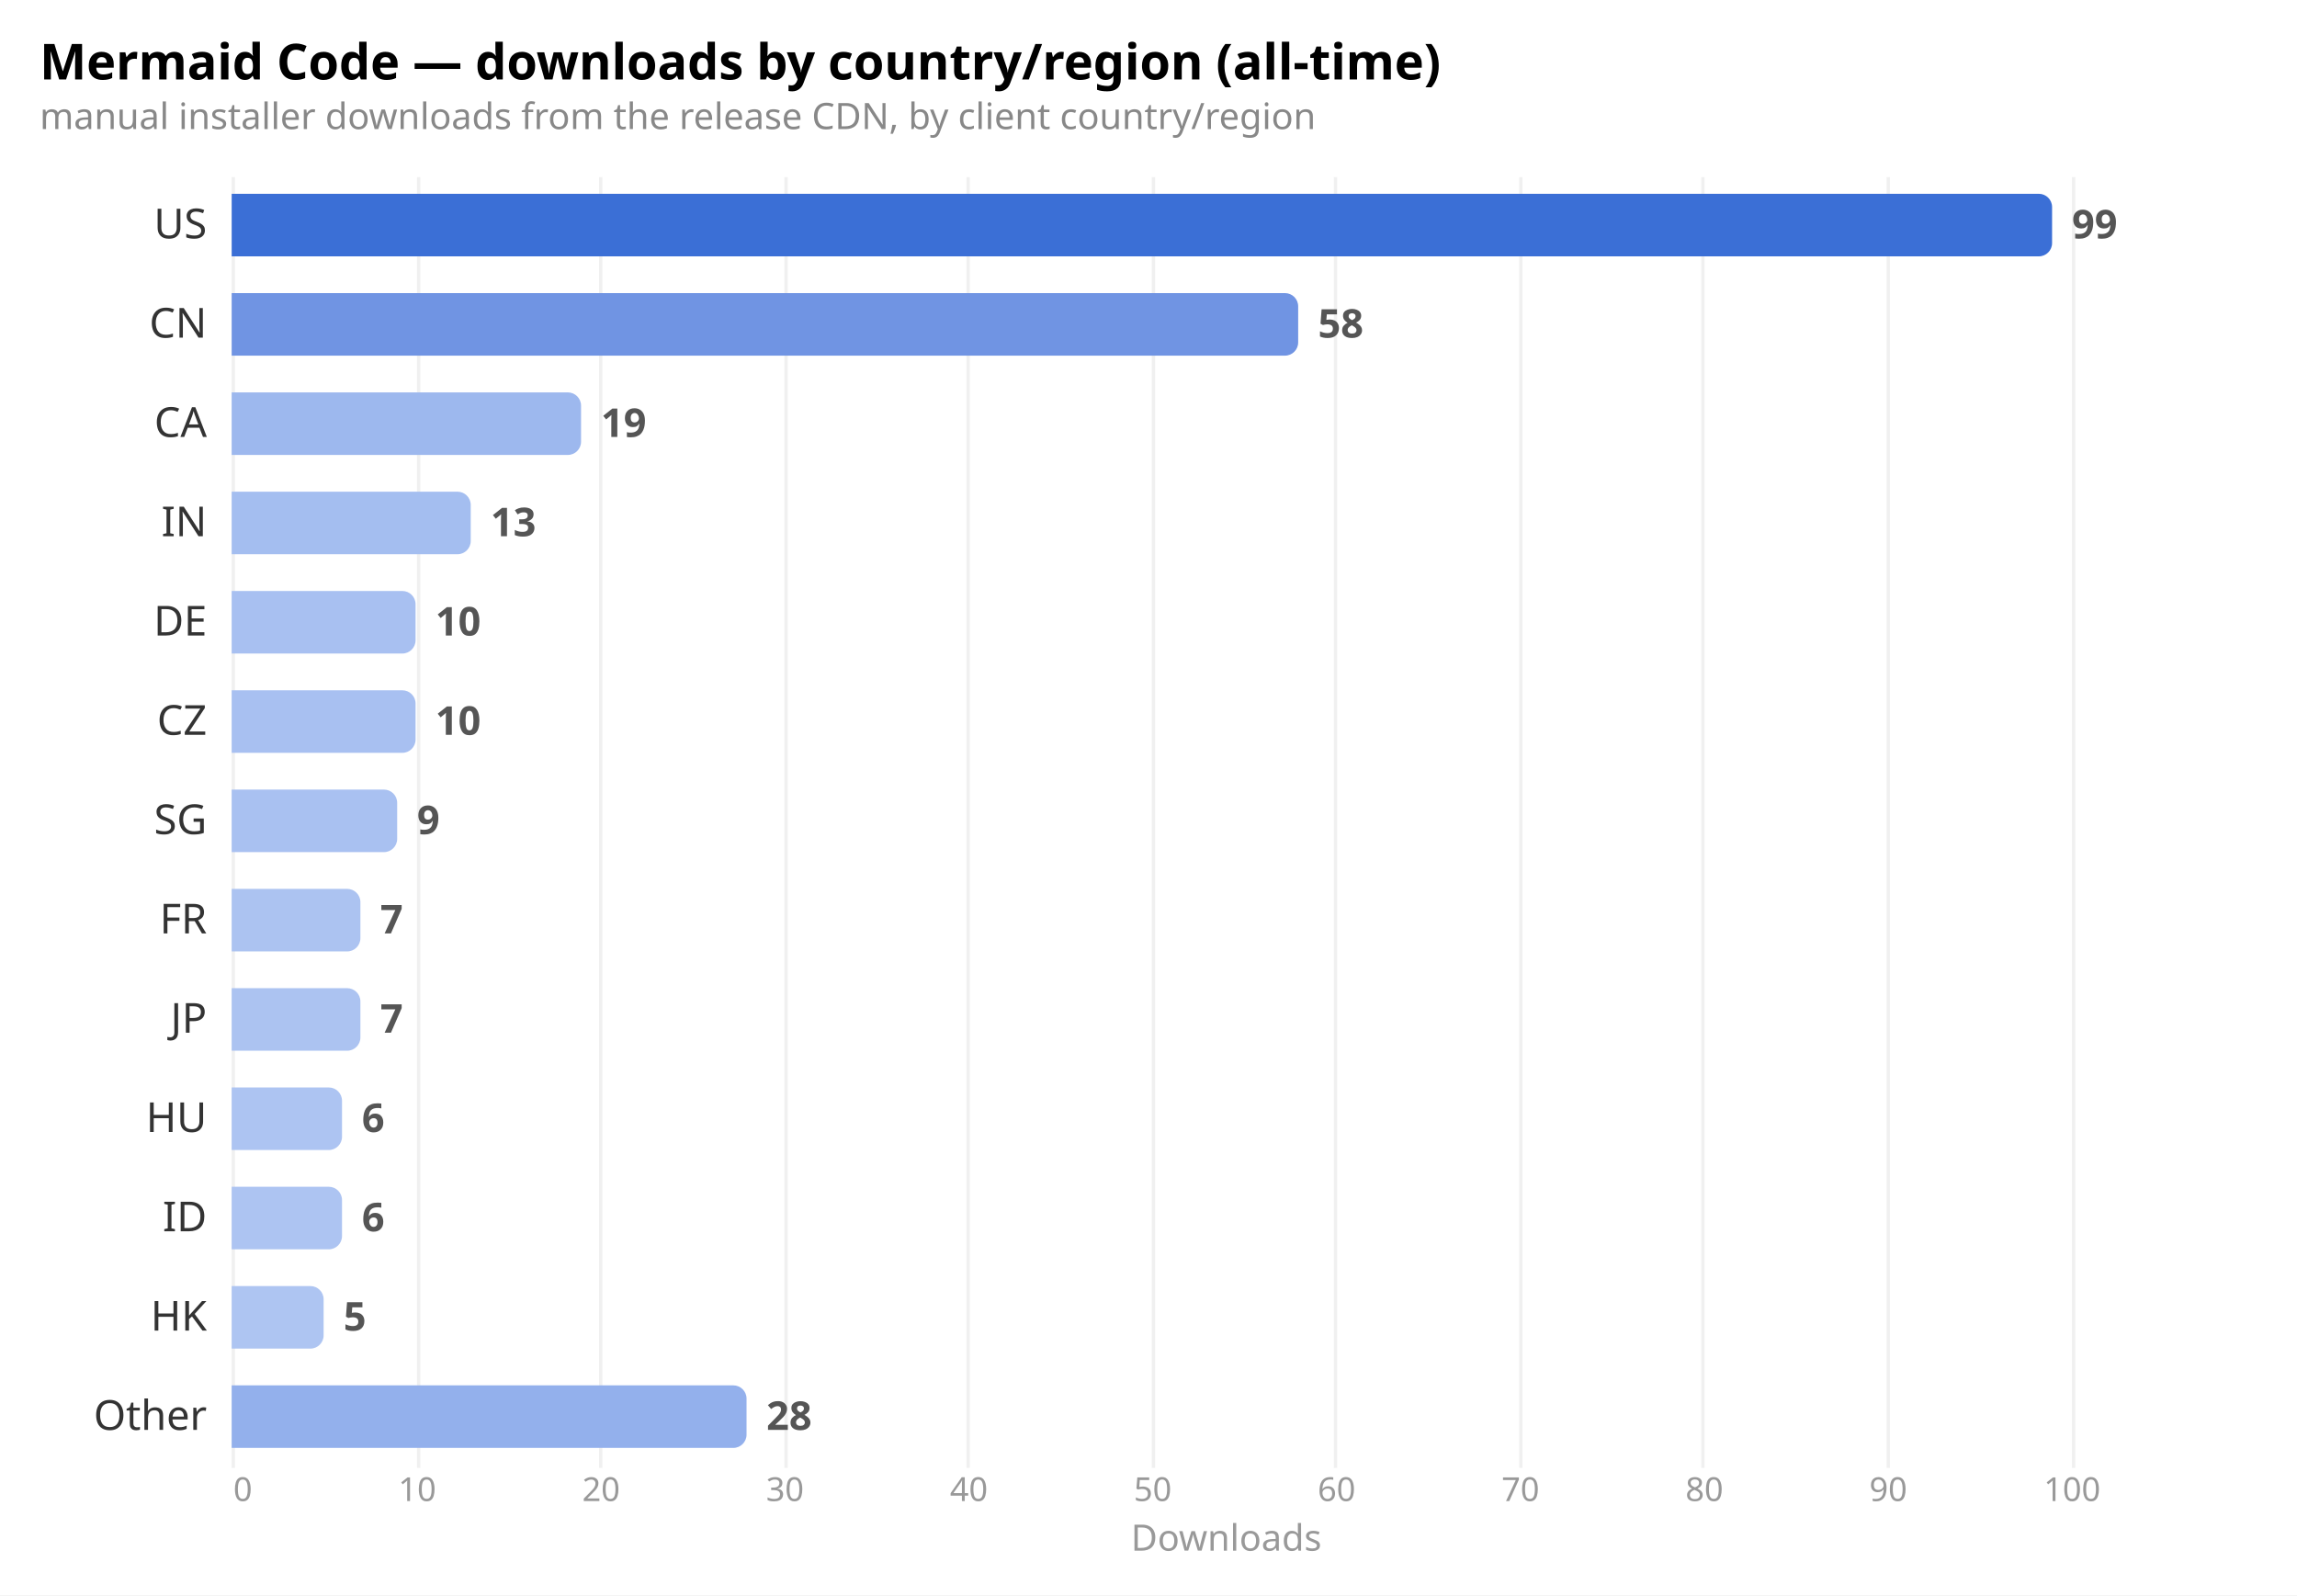
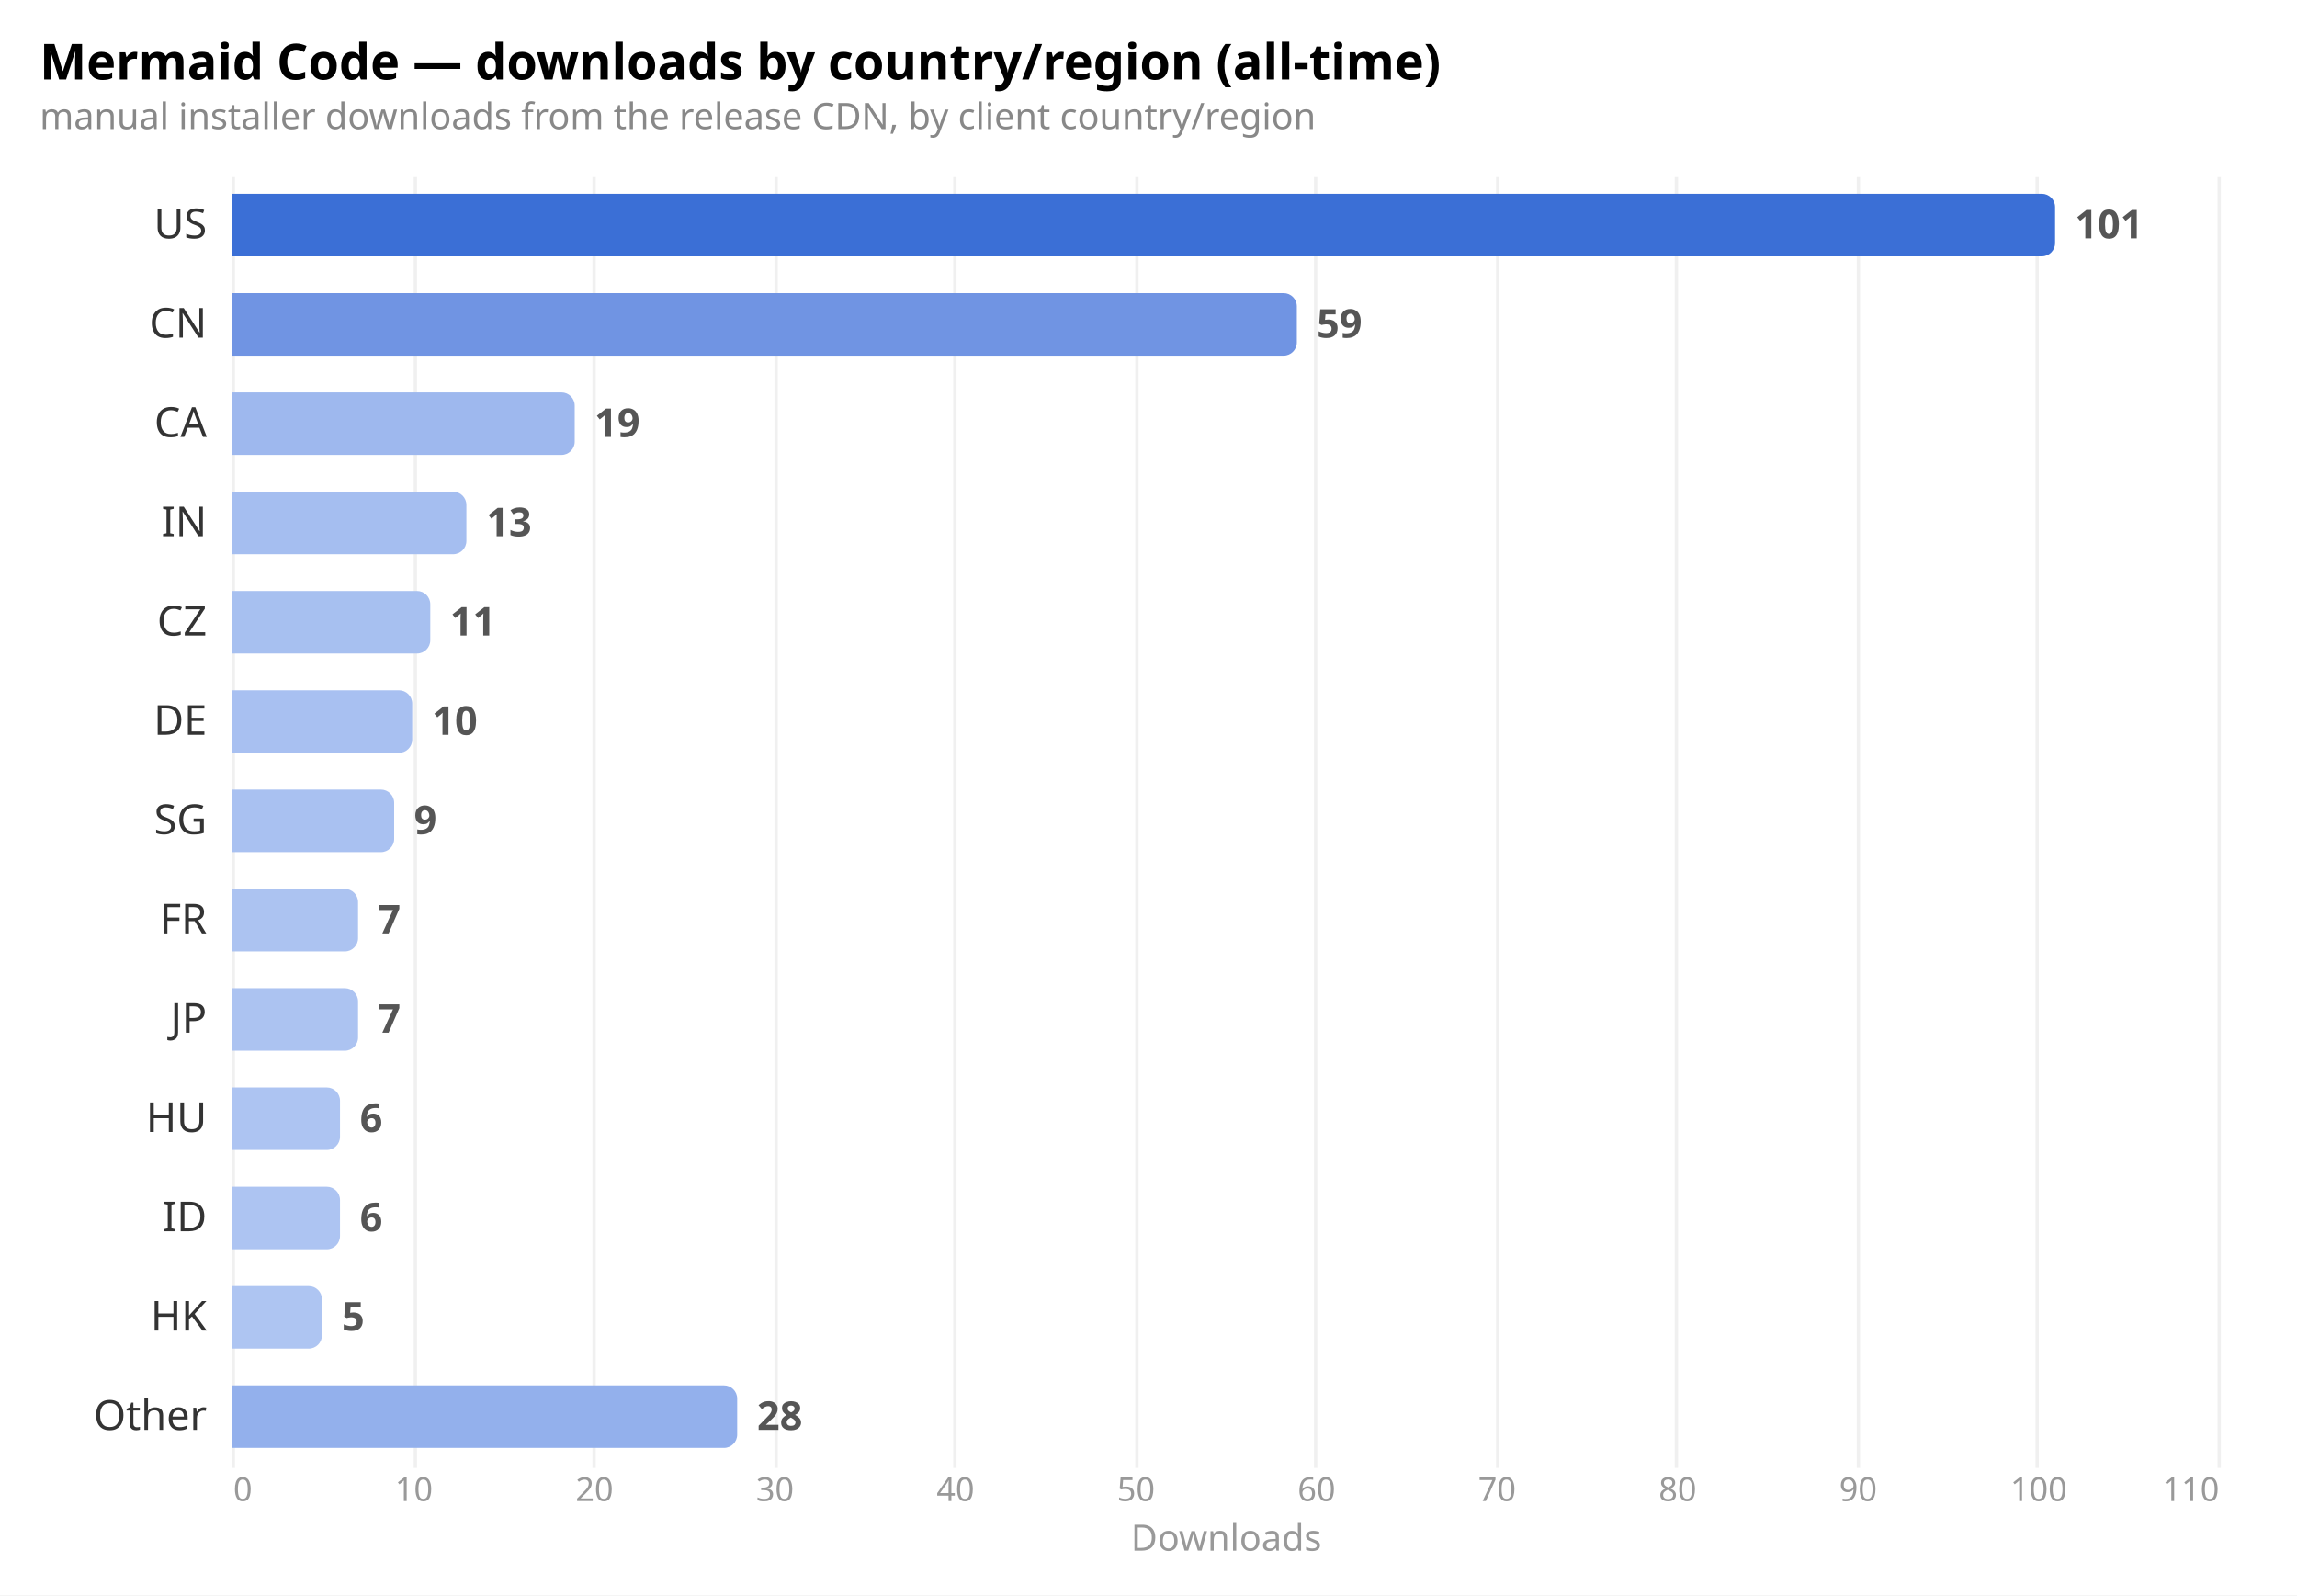
<svg xmlns="http://www.w3.org/2000/svg" version="1.1" class="marks" width="694" height="482" viewBox="0 0 694 482">
  <rect width="694" height="482" fill="white" />
  <g fill="none" stroke-miterlimit="4" transform="translate(70,53)">
    <g class="mark-group role-frame root" role="graphics-object" aria-roledescription="group mark container">
      <g transform="translate(0,0)">
        <path class="background" aria-hidden="true" d="M0,0h600v390h-600Z" />
        <g>
          <g class="mark-group role-axis" aria-hidden="true">
            <g transform="translate(0.5,390.5)">
              <path class="background" aria-hidden="true" d="M0,0h0v0h0Z" pointer-events="none" />
              <g>
                <g class="mark-rule role-axis-grid" pointer-events="none">
                  <line transform="translate(0,0)" x2="0" y2="-390" stroke="#f0f0f0" stroke-width="1" opacity="1" />
-                   <line transform="translate(56,0)" x2="0" y2="-390" stroke="#f0f0f0" stroke-width="1" opacity="1" />
-                   <line transform="translate(111,0)" x2="0" y2="-390" stroke="#f0f0f0" stroke-width="1" opacity="1" />
-                   <line transform="translate(167,0)" x2="0" y2="-390" stroke="#f0f0f0" stroke-width="1" opacity="1" />
-                   <line transform="translate(222,0)" x2="0" y2="-390" stroke="#f0f0f0" stroke-width="1" opacity="1" />
-                   <line transform="translate(278,0)" x2="0" y2="-390" stroke="#f0f0f0" stroke-width="1" opacity="1" />
-                   <line transform="translate(333,0)" x2="0" y2="-390" stroke="#f0f0f0" stroke-width="1" opacity="1" />
-                   <line transform="translate(389,0)" x2="0" y2="-390" stroke="#f0f0f0" stroke-width="1" opacity="1" />
-                   <line transform="translate(444,0)" x2="0" y2="-390" stroke="#f0f0f0" stroke-width="1" opacity="1" />
-                   <line transform="translate(500,0)" x2="0" y2="-390" stroke="#f0f0f0" stroke-width="1" opacity="1" />
-                   <line transform="translate(556,0)" x2="0" y2="-390" stroke="#f0f0f0" stroke-width="1" opacity="1" />
+                   <line transform="translate(55,0)" x2="0" y2="-390" stroke="#f0f0f0" stroke-width="1" opacity="1" />
+                   <line transform="translate(109,0)" x2="0" y2="-390" stroke="#f0f0f0" stroke-width="1" opacity="1" />
+                   <line transform="translate(164,0)" x2="0" y2="-390" stroke="#f0f0f0" stroke-width="1" opacity="1" />
+                   <line transform="translate(218,0)" x2="0" y2="-390" stroke="#f0f0f0" stroke-width="1" opacity="1" />
+                   <line transform="translate(273,0)" x2="0" y2="-390" stroke="#f0f0f0" stroke-width="1" opacity="1" />
+                   <line transform="translate(327,0)" x2="0" y2="-390" stroke="#f0f0f0" stroke-width="1" opacity="1" />
+                   <line transform="translate(382,0)" x2="0" y2="-390" stroke="#f0f0f0" stroke-width="1" opacity="1" />
+                   <line transform="translate(436,0)" x2="0" y2="-390" stroke="#f0f0f0" stroke-width="1" opacity="1" />
+                   <line transform="translate(491,0)" x2="0" y2="-390" stroke="#f0f0f0" stroke-width="1" opacity="1" />
+                   <line transform="translate(545,0)" x2="0" y2="-390" stroke="#f0f0f0" stroke-width="1" opacity="1" />
+                   <line transform="translate(600,0)" x2="0" y2="-390" stroke="#f0f0f0" stroke-width="1" opacity="1" />
                </g>
              </g>
              <path class="foreground" aria-hidden="true" d="" pointer-events="none" display="none" />
            </g>
          </g>
-           <g class="mark-group role-axis" role="graphics-symbol" aria-roledescription="axis" aria-label="X-axis titled 'Downloads' for a linear scale with values from 0 to 108">
+           <g class="mark-group role-axis" role="graphics-symbol" aria-roledescription="axis" aria-label="X-axis titled 'Downloads' for a linear scale with values from 0 to 110">
            <g transform="translate(0.5,390.5)">
              <path class="background" aria-hidden="true" d="M0,0h0v0h0Z" pointer-events="none" />
              <g>
                <g class="mark-text role-axis-label" pointer-events="none">
                  <text text-anchor="start" transform="translate(0,10)" font-family="sans-serif" font-size="10px" fill="#999" opacity="1">0</text>
-                   <text text-anchor="middle" transform="translate(55.55556,10)" font-family="sans-serif" font-size="10px" fill="#999" opacity="1">10</text>
-                   <text text-anchor="middle" transform="translate(111.1111,10)" font-family="sans-serif" font-size="10px" fill="#999" opacity="1">20</text>
-                   <text text-anchor="middle" transform="translate(166.6667,10)" font-family="sans-serif" font-size="10px" fill="#999" opacity="1">30</text>
-                   <text text-anchor="middle" transform="translate(222.2222,10)" font-family="sans-serif" font-size="10px" fill="#999" opacity="1">40</text>
-                   <text text-anchor="middle" transform="translate(277.7778,10)" font-family="sans-serif" font-size="10px" fill="#999" opacity="1">50</text>
-                   <text text-anchor="middle" transform="translate(333.3333,10)" font-family="sans-serif" font-size="10px" fill="#999" opacity="1">60</text>
-                   <text text-anchor="middle" transform="translate(388.8889,10)" font-family="sans-serif" font-size="10px" fill="#999" opacity="1">70</text>
-                   <text text-anchor="middle" transform="translate(444.4444,10)" font-family="sans-serif" font-size="10px" fill="#999" opacity="1">80</text>
-                   <text text-anchor="middle" transform="translate(500,10)" font-family="sans-serif" font-size="10px" fill="#999" opacity="1">90</text>
-                   <text text-anchor="middle" transform="translate(555.5556,10)" font-family="sans-serif" font-size="10px" fill="#999" opacity="1">100</text>
+                   <text text-anchor="middle" transform="translate(54.54545,10)" font-family="sans-serif" font-size="10px" fill="#999" opacity="1">10</text>
+                   <text text-anchor="middle" transform="translate(109.0909,10)" font-family="sans-serif" font-size="10px" fill="#999" opacity="1">20</text>
+                   <text text-anchor="middle" transform="translate(163.6364,10)" font-family="sans-serif" font-size="10px" fill="#999" opacity="1">30</text>
+                   <text text-anchor="middle" transform="translate(218.1818,10)" font-family="sans-serif" font-size="10px" fill="#999" opacity="1">40</text>
+                   <text text-anchor="middle" transform="translate(272.7273,10)" font-family="sans-serif" font-size="10px" fill="#999" opacity="1">50</text>
+                   <text text-anchor="middle" transform="translate(327.2727,10)" font-family="sans-serif" font-size="10px" fill="#999" opacity="1">60</text>
+                   <text text-anchor="middle" transform="translate(381.8182,10)" font-family="sans-serif" font-size="10px" fill="#999" opacity="1">70</text>
+                   <text text-anchor="middle" transform="translate(436.3636,10)" font-family="sans-serif" font-size="10px" fill="#999" opacity="1">80</text>
+                   <text text-anchor="middle" transform="translate(490.9091,10)" font-family="sans-serif" font-size="10px" fill="#999" opacity="1">90</text>
+                   <text text-anchor="middle" transform="translate(545.4545,10)" font-family="sans-serif" font-size="10px" fill="#999" opacity="1">100</text>
+                   <text text-anchor="end" transform="translate(600,10)" font-family="sans-serif" font-size="10px" fill="#999" opacity="1">110</text>
                </g>
                <g class="mark-text role-axis-title" pointer-events="none">
                  <text text-anchor="middle" transform="translate(300,25)" font-family="sans-serif" font-size="11px" font-weight="500" fill="#999" opacity="1">Downloads</text>
                </g>
              </g>
              <path class="foreground" aria-hidden="true" d="" pointer-events="none" display="none" />
            </g>
          </g>
-           <g class="mark-group role-axis" role="graphics-symbol" aria-roledescription="axis" aria-label="Y-axis for a discrete scale with 13 values: US, CN, CA, IN, DE, ending with Other">
+           <g class="mark-group role-axis" role="graphics-symbol" aria-roledescription="axis" aria-label="Y-axis for a discrete scale with 13 values: US, CN, CA, IN, CZ, ending with Other">
            <g transform="translate(0.5,0.5)">
              <path class="background" aria-hidden="true" d="M0,0h0v0h0Z" pointer-events="none" />
              <g>
                <g class="mark-text role-axis-label" pointer-events="none">
                  <text text-anchor="end" transform="translate(-8,18.5)" font-family="sans-serif" font-size="12.5px" font-weight="500" fill="#333" opacity="1">US</text>
                  <text text-anchor="end" transform="translate(-8,48.5)" font-family="sans-serif" font-size="12.5px" font-weight="500" fill="#333" opacity="1">CN</text>
                  <text text-anchor="end" transform="translate(-8,78.5)" font-family="sans-serif" font-size="12.5px" font-weight="500" fill="#333" opacity="1">CA</text>
                  <text text-anchor="end" transform="translate(-8,108.5)" font-family="sans-serif" font-size="12.5px" font-weight="500" fill="#333" opacity="1">IN</text>
-                   <text text-anchor="end" transform="translate(-8,138.5)" font-family="sans-serif" font-size="12.5px" font-weight="500" fill="#333" opacity="1">DE</text>
-                   <text text-anchor="end" transform="translate(-8,168.5)" font-family="sans-serif" font-size="12.5px" font-weight="500" fill="#333" opacity="1">CZ</text>
+                   <text text-anchor="end" transform="translate(-8,138.5)" font-family="sans-serif" font-size="12.5px" font-weight="500" fill="#333" opacity="1">CZ</text>
+                   <text text-anchor="end" transform="translate(-8,168.5)" font-family="sans-serif" font-size="12.5px" font-weight="500" fill="#333" opacity="1">DE</text>
                  <text text-anchor="end" transform="translate(-8,198.5)" font-family="sans-serif" font-size="12.5px" font-weight="500" fill="#333" opacity="1">SG</text>
                  <text text-anchor="end" transform="translate(-8,228.5)" font-family="sans-serif" font-size="12.5px" font-weight="500" fill="#333" opacity="1">FR</text>
                  <text text-anchor="end" transform="translate(-8,258.5)" font-family="sans-serif" font-size="12.5px" font-weight="500" fill="#333" opacity="1">JP</text>
                  <text text-anchor="end" transform="translate(-8,288.5)" font-family="sans-serif" font-size="12.5px" font-weight="500" fill="#333" opacity="1">HU</text>
                  <text text-anchor="end" transform="translate(-8,318.5)" font-family="sans-serif" font-size="12.5px" font-weight="500" fill="#333" opacity="1">ID</text>
                  <text text-anchor="end" transform="translate(-8,348.5)" font-family="sans-serif" font-size="12.5px" font-weight="500" fill="#333" opacity="1">HK</text>
                  <text text-anchor="end" transform="translate(-8,378.5)" font-family="sans-serif" font-size="12.5px" font-weight="500" fill="#333" opacity="1">Other</text>
                </g>
              </g>
              <path class="foreground" aria-hidden="true" d="" pointer-events="none" display="none" />
            </g>
          </g>
          <g class="mark-group role-scope" role="graphics-object" aria-roledescription="group mark container">
            <g transform="translate(0,5.55)">
-               <path class="background" aria-hidden="true" d="M0,0L546,0C548.208,0,550,1.792,550,4L550,14.9C550,17.108,548.208,18.9,546,18.9L0,18.9C0,18.9,0,18.9,0,18.9L0,0C0,0,0,0,0,0Z" />
+               <path class="background" aria-hidden="true" d="M0,0L546.909,0C549.117,0,550.909,1.792,550.909,4L550.909,14.9C550.909,17.108,549.117,18.9,546.909,18.9L0,18.9C0,18.9,0,18.9,0,18.9L0,0C0,0,0,0,0,0Z" />
              <g clip-path="url(#clip1)">
                <g class="mark-group role-scope" role="graphics-object" aria-roledescription="group mark container">
                  <g transform="translate(0,0)">
                    <path class="background" aria-hidden="true" d="M0,0h0v18.9h0Z" />
                    <g>
                      <g class="mark-rect role-mark layer_0_marks" role="graphics-object" aria-roledescription="rect mark container">
-                         <path aria-label="Downloads: 99; country: US; downloads: 99" role="graphics-symbol" aria-roledescription="bar" d="M0,0h550v18.9h-550Z" fill="rgb(59, 111, 214)" />
+                         <path aria-label="Downloads: 101; country: US; downloads: 101" role="graphics-symbol" aria-roledescription="bar" d="M0,0h550.909v18.9h-550.909Z" fill="rgb(59, 111, 214)" />
                      </g>
                    </g>
                    <path class="foreground" aria-hidden="true" d="" display="none" />
                  </g>
                </g>
              </g>
              <path class="foreground" aria-hidden="true" d="" display="none" />
            </g>
            <g transform="translate(0,35.55)">
-               <path class="background" aria-hidden="true" d="M0,0L318.222,0C320.43,0,322.222,1.792,322.222,4L322.222,14.9C322.222,17.108,320.43,18.9,318.222,18.9L0,18.9C0,18.9,0,18.9,0,18.9L0,0C0,0,0,0,0,0Z" />
+               <path class="background" aria-hidden="true" d="M0,0L317.818,0C320.026,0,321.818,1.792,321.818,4L321.818,14.9C321.818,17.108,320.026,18.9,317.818,18.9L0,18.9C0,18.9,0,18.9,0,18.9L0,0C0,0,0,0,0,0Z" />
              <g clip-path="url(#clip2)">
                <g class="mark-group role-scope" role="graphics-object" aria-roledescription="group mark container">
                  <g transform="translate(0,0)">
                    <path class="background" aria-hidden="true" d="M0,0h0v18.9h0Z" />
                    <g>
                      <g class="mark-rect role-mark layer_0_marks" role="graphics-object" aria-roledescription="rect mark container">
-                         <path aria-label="Downloads: 58; country: CN; downloads: 58" role="graphics-symbol" aria-roledescription="bar" d="M0,0h322.222v18.9h-322.222Z" fill="rgb(112, 148, 227)" />
+                         <path aria-label="Downloads: 59; country: CN; downloads: 59" role="graphics-symbol" aria-roledescription="bar" d="M0,0h321.818v18.9h-321.818Z" fill="rgb(112, 148, 227)" />
                      </g>
                    </g>
                    <path class="foreground" aria-hidden="true" d="" display="none" />
                  </g>
                </g>
              </g>
              <path class="foreground" aria-hidden="true" d="" display="none" />
            </g>
            <g transform="translate(0,65.55)">
-               <path class="background" aria-hidden="true" d="M0,0L101.556,0C103.763,0,105.556,1.792,105.556,4L105.556,14.9C105.556,17.108,103.763,18.9,101.556,18.9L0,18.9C0,18.9,0,18.9,0,18.9L0,0C0,0,0,0,0,0Z" />
+               <path class="background" aria-hidden="true" d="M0,0L99.636,0C101.844,0,103.636,1.792,103.636,4L103.636,14.9C103.636,17.108,101.844,18.9,99.636,18.9L0,18.9C0,18.9,0,18.9,0,18.9L0,0C0,0,0,0,0,0Z" />
              <g clip-path="url(#clip3)">
                <g class="mark-group role-scope" role="graphics-object" aria-roledescription="group mark container">
                  <g transform="translate(0,0)">
                    <path class="background" aria-hidden="true" d="M0,0h0v18.9h0Z" />
                    <g>
                      <g class="mark-rect role-mark layer_0_marks" role="graphics-object" aria-roledescription="rect mark container">
-                         <path aria-label="Downloads: 19; country: CA; downloads: 19" role="graphics-symbol" aria-roledescription="bar" d="M0,0h105.556v18.9h-105.556Z" fill="rgb(157, 184, 238)" />
+                         <path aria-label="Downloads: 19; country: CA; downloads: 19" role="graphics-symbol" aria-roledescription="bar" d="M0,0h103.636v18.9h-103.636Z" fill="rgb(158, 184, 238)" />
                      </g>
                    </g>
                    <path class="foreground" aria-hidden="true" d="" display="none" />
                  </g>
                </g>
              </g>
              <path class="foreground" aria-hidden="true" d="" display="none" />
            </g>
            <g transform="translate(0,95.55)">
-               <path class="background" aria-hidden="true" d="M0,0L68.222,0C70.43,0,72.222,1.792,72.222,4L72.222,14.9C72.222,17.108,70.43,18.9,68.222,18.9L0,18.9C0,18.9,0,18.9,0,18.9L0,0C0,0,0,0,0,0Z" />
+               <path class="background" aria-hidden="true" d="M0,0L66.909,0C69.117,0,70.909,1.792,70.909,4L70.909,14.9C70.909,17.108,69.117,18.9,66.909,18.9L0,18.9C0,18.9,0,18.9,0,18.9L0,0C0,0,0,0,0,0Z" />
              <g clip-path="url(#clip4)">
                <g class="mark-group role-scope" role="graphics-object" aria-roledescription="group mark container">
                  <g transform="translate(0,0)">
                    <path class="background" aria-hidden="true" d="M0,0h0v18.9h0Z" />
                    <g>
                      <g class="mark-rect role-mark layer_0_marks" role="graphics-object" aria-roledescription="rect mark container">
-                         <path aria-label="Downloads: 13; country: IN; downloads: 13" role="graphics-symbol" aria-roledescription="bar" d="M0,0h72.222v18.9h-72.222Z" fill="rgb(164, 190, 240)" />
+                         <path aria-label="Downloads: 13; country: IN; downloads: 13" role="graphics-symbol" aria-roledescription="bar" d="M0,0h70.909v18.9h-70.909Z" fill="rgb(165, 190, 240)" />
                      </g>
                    </g>
                    <path class="foreground" aria-hidden="true" d="" display="none" />
                  </g>
                </g>
              </g>
              <path class="foreground" aria-hidden="true" d="" display="none" />
            </g>
            <g transform="translate(0,125.55)">
-               <path class="background" aria-hidden="true" d="M0,0L51.556,0C53.763,0,55.556,1.792,55.556,4L55.556,14.9C55.556,17.108,53.763,18.9,51.556,18.9L0,18.9C0,18.9,0,18.9,0,18.9L0,0C0,0,0,0,0,0Z" />
+               <path class="background" aria-hidden="true" d="M0,0L56,0C58.208,0,60,1.792,60,4L60,14.9C60,17.108,58.208,18.9,56,18.9L0,18.9C0,18.9,0,18.9,0,18.9L0,0C0,0,0,0,0,0Z" />
              <g clip-path="url(#clip5)">
                <g class="mark-group role-scope" role="graphics-object" aria-roledescription="group mark container">
                  <g transform="translate(0,0)">
                    <path class="background" aria-hidden="true" d="M0,0h0v18.9h0Z" />
                    <g>
                      <g class="mark-rect role-mark layer_0_marks" role="graphics-object" aria-roledescription="rect mark container">
-                         <path aria-label="Downloads: 10; country: DE; downloads: 10" role="graphics-symbol" aria-roledescription="bar" d="M0,0h55.556v18.9h-55.556Z" fill="rgb(168, 192, 241)" />
+                         <path aria-label="Downloads: 11; country: CZ; downloads: 11" role="graphics-symbol" aria-roledescription="bar" d="M0,0h60v18.9h-60Z" fill="rgb(167, 192, 240)" />
                      </g>
                    </g>
                    <path class="foreground" aria-hidden="true" d="" display="none" />
                  </g>
                </g>
              </g>
              <path class="foreground" aria-hidden="true" d="" display="none" />
            </g>
            <g transform="translate(0,155.55)">
-               <path class="background" aria-hidden="true" d="M0,0L51.556,0C53.763,0,55.556,1.792,55.556,4L55.556,14.9C55.556,17.108,53.763,18.9,51.556,18.9L0,18.9C0,18.9,0,18.9,0,18.9L0,0C0,0,0,0,0,0Z" />
+               <path class="background" aria-hidden="true" d="M0,0L50.545,0C52.753,0,54.545,1.792,54.545,4L54.545,14.9C54.545,17.108,52.753,18.9,50.545,18.9L0,18.9C0,18.9,0,18.9,0,18.9L0,0C0,0,0,0,0,0Z" />
              <g clip-path="url(#clip6)">
                <g class="mark-group role-scope" role="graphics-object" aria-roledescription="group mark container">
                  <g transform="translate(0,0)">
                    <path class="background" aria-hidden="true" d="M0,0h0v18.9h0Z" />
                    <g>
                      <g class="mark-rect role-mark layer_0_marks" role="graphics-object" aria-roledescription="rect mark container">
-                         <path aria-label="Downloads: 10; country: CZ; downloads: 10" role="graphics-symbol" aria-roledescription="bar" d="M0,0h55.556v18.9h-55.556Z" fill="rgb(168, 192, 241)" />
+                         <path aria-label="Downloads: 10; country: DE; downloads: 10" role="graphics-symbol" aria-roledescription="bar" d="M0,0h54.545v18.9h-54.545Z" fill="rgb(168, 192, 241)" />
                      </g>
                    </g>
                    <path class="foreground" aria-hidden="true" d="" display="none" />
                  </g>
                </g>
              </g>
              <path class="foreground" aria-hidden="true" d="" display="none" />
            </g>
            <g transform="translate(0,185.55)">
-               <path class="background" aria-hidden="true" d="M0,0L46,0C48.208,0,50,1.792,50,4L50,14.9C50,17.108,48.208,18.9,46,18.9L0,18.9C0,18.9,0,18.9,0,18.9L0,0C0,0,0,0,0,0Z" />
+               <path class="background" aria-hidden="true" d="M0,0L45.091,0C47.299,0,49.091,1.792,49.091,4L49.091,14.9C49.091,17.108,47.299,18.9,45.091,18.9L0,18.9C0,18.9,0,18.9,0,18.9L0,0C0,0,0,0,0,0Z" />
              <g clip-path="url(#clip7)">
                <g class="mark-group role-scope" role="graphics-object" aria-roledescription="group mark container">
                  <g transform="translate(0,0)">
                    <path class="background" aria-hidden="true" d="M0,0h0v18.9h0Z" />
                    <g>
                      <g class="mark-rect role-mark layer_0_marks" role="graphics-object" aria-roledescription="rect mark container">
-                         <path aria-label="Downloads: 9; country: SG; downloads: 9" role="graphics-symbol" aria-roledescription="bar" d="M0,0h50v18.9h-50Z" fill="rgb(169, 193, 241)" />
+                         <path aria-label="Downloads: 9; country: SG; downloads: 9" role="graphics-symbol" aria-roledescription="bar" d="M0,0h49.091v18.9h-49.091Z" fill="rgb(169, 193, 241)" />
                      </g>
                    </g>
                    <path class="foreground" aria-hidden="true" d="" display="none" />
                  </g>
                </g>
              </g>
              <path class="foreground" aria-hidden="true" d="" display="none" />
            </g>
            <g transform="translate(0,215.55)">
-               <path class="background" aria-hidden="true" d="M0,0L34.889,0C37.097,0,38.889,1.792,38.889,4L38.889,14.9C38.889,17.108,37.097,18.9,34.889,18.9L0,18.9C0,18.9,0,18.9,0,18.9L0,0C0,0,0,0,0,0Z" />
+               <path class="background" aria-hidden="true" d="M0,0L34.182,0C36.389,0,38.182,1.792,38.182,4L38.182,14.9C38.182,17.108,36.389,18.9,34.182,18.9L0,18.9C0,18.9,0,18.9,0,18.9L0,0C0,0,0,0,0,0Z" />
              <g clip-path="url(#clip8)">
                <g class="mark-group role-scope" role="graphics-object" aria-roledescription="group mark container">
                  <g transform="translate(0,0)">
                    <path class="background" aria-hidden="true" d="M0,0h0v18.9h0Z" />
                    <g>
                      <g class="mark-rect role-mark layer_0_marks" role="graphics-object" aria-roledescription="rect mark container">
-                         <path aria-label="Downloads: 7; country: FR; downloads: 7" role="graphics-symbol" aria-roledescription="bar" d="M0,0h38.889v18.9h-38.889Z" fill="rgb(172, 195, 241)" />
+                         <path aria-label="Downloads: 7; country: FR; downloads: 7" role="graphics-symbol" aria-roledescription="bar" d="M0,0h38.182v18.9h-38.182Z" fill="rgb(172, 195, 241)" />
                      </g>
                    </g>
                    <path class="foreground" aria-hidden="true" d="" display="none" />
                  </g>
                </g>
              </g>
              <path class="foreground" aria-hidden="true" d="" display="none" />
            </g>
            <g transform="translate(0,245.55)">
-               <path class="background" aria-hidden="true" d="M0,0L34.889,0C37.097,0,38.889,1.792,38.889,4L38.889,14.9C38.889,17.108,37.097,18.9,34.889,18.9L0,18.9C0,18.9,0,18.9,0,18.9L0,0C0,0,0,0,0,0Z" />
+               <path class="background" aria-hidden="true" d="M0,0L34.182,0C36.389,0,38.182,1.792,38.182,4L38.182,14.9C38.182,17.108,36.389,18.9,34.182,18.9L0,18.9C0,18.9,0,18.9,0,18.9L0,0C0,0,0,0,0,0Z" />
              <g clip-path="url(#clip9)">
                <g class="mark-group role-scope" role="graphics-object" aria-roledescription="group mark container">
                  <g transform="translate(0,0)">
                    <path class="background" aria-hidden="true" d="M0,0h0v18.9h0Z" />
                    <g>
                      <g class="mark-rect role-mark layer_0_marks" role="graphics-object" aria-roledescription="rect mark container">
-                         <path aria-label="Downloads: 7; country: JP; downloads: 7" role="graphics-symbol" aria-roledescription="bar" d="M0,0h38.889v18.9h-38.889Z" fill="rgb(172, 195, 241)" />
+                         <path aria-label="Downloads: 7; country: JP; downloads: 7" role="graphics-symbol" aria-roledescription="bar" d="M0,0h38.182v18.9h-38.182Z" fill="rgb(172, 195, 241)" />
                      </g>
                    </g>
                    <path class="foreground" aria-hidden="true" d="" display="none" />
                  </g>
                </g>
              </g>
              <path class="foreground" aria-hidden="true" d="" display="none" />
            </g>
            <g transform="translate(0,275.55)">
-               <path class="background" aria-hidden="true" d="M0,0L29.333,0C31.541,0,33.333,1.792,33.333,4L33.333,14.9C33.333,17.108,31.541,18.9,29.333,18.9L0,18.9C0,18.9,0,18.9,0,18.9L0,0C0,0,0,0,0,0Z" />
+               <path class="background" aria-hidden="true" d="M0,0L28.727,0C30.935,0,32.727,1.792,32.727,4L32.727,14.9C32.727,17.108,30.935,18.9,28.727,18.9L0,18.9C0,18.9,0,18.9,0,18.9L0,0C0,0,0,0,0,0Z" />
              <g clip-path="url(#clip10)">
                <g class="mark-group role-scope" role="graphics-object" aria-roledescription="group mark container">
                  <g transform="translate(0,0)">
                    <path class="background" aria-hidden="true" d="M0,0h0v18.9h0Z" />
                    <g>
                      <g class="mark-rect role-mark layer_0_marks" role="graphics-object" aria-roledescription="rect mark container">
-                         <path aria-label="Downloads: 6; country: HU; downloads: 6" role="graphics-symbol" aria-roledescription="bar" d="M0,0h33.333v18.9h-33.333Z" fill="rgb(173, 196, 242)" />
+                         <path aria-label="Downloads: 6; country: HU; downloads: 6" role="graphics-symbol" aria-roledescription="bar" d="M0,0h32.727v18.9h-32.727Z" fill="rgb(173, 196, 242)" />
                      </g>
                    </g>
                    <path class="foreground" aria-hidden="true" d="" display="none" />
                  </g>
                </g>
              </g>
              <path class="foreground" aria-hidden="true" d="" display="none" />
            </g>
            <g transform="translate(0,305.55)">
-               <path class="background" aria-hidden="true" d="M0,0L29.333,0C31.541,0,33.333,1.792,33.333,4L33.333,14.9C33.333,17.108,31.541,18.9,29.333,18.9L0,18.9C0,18.9,0,18.9,0,18.9L0,0C0,0,0,0,0,0Z" />
+               <path class="background" aria-hidden="true" d="M0,0L28.727,0C30.935,0,32.727,1.792,32.727,4L32.727,14.9C32.727,17.108,30.935,18.9,28.727,18.9L0,18.9C0,18.9,0,18.9,0,18.9L0,0C0,0,0,0,0,0Z" />
              <g clip-path="url(#clip11)">
                <g class="mark-group role-scope" role="graphics-object" aria-roledescription="group mark container">
                  <g transform="translate(0,0)">
                    <path class="background" aria-hidden="true" d="M0,0h0v18.9h0Z" />
                    <g>
                      <g class="mark-rect role-mark layer_0_marks" role="graphics-object" aria-roledescription="rect mark container">
-                         <path aria-label="Downloads: 6; country: ID; downloads: 6" role="graphics-symbol" aria-roledescription="bar" d="M0,0h33.333v18.9h-33.333Z" fill="rgb(173, 196, 242)" />
+                         <path aria-label="Downloads: 6; country: ID; downloads: 6" role="graphics-symbol" aria-roledescription="bar" d="M0,0h32.727v18.9h-32.727Z" fill="rgb(173, 196, 242)" />
                      </g>
                    </g>
                    <path class="foreground" aria-hidden="true" d="" display="none" />
                  </g>
                </g>
              </g>
              <path class="foreground" aria-hidden="true" d="" display="none" />
            </g>
            <g transform="translate(0,335.55)">
-               <path class="background" aria-hidden="true" d="M0,0L23.778,0C25.985,0,27.778,1.792,27.778,4L27.778,14.9C27.778,17.108,25.985,18.9,23.778,18.9L0,18.9C0,18.9,0,18.9,0,18.9L0,0C0,0,0,0,0,0Z" />
+               <path class="background" aria-hidden="true" d="M0,0L23.273,0C25.48,0,27.273,1.792,27.273,4L27.273,14.9C27.273,17.108,25.48,18.9,23.273,18.9L0,18.9C0,18.9,0,18.9,0,18.9L0,0C0,0,0,0,0,0Z" />
              <g clip-path="url(#clip12)">
                <g class="mark-group role-scope" role="graphics-object" aria-roledescription="group mark container">
                  <g transform="translate(0,0)">
                    <path class="background" aria-hidden="true" d="M0,0h0v18.9h0Z" />
                    <g>
                      <g class="mark-rect role-mark layer_0_marks" role="graphics-object" aria-roledescription="rect mark container">
-                         <path aria-label="Downloads: 5; country: HK; downloads: 5" role="graphics-symbol" aria-roledescription="bar" d="M0,0h27.778v18.9h-27.778Z" fill="rgb(174, 197, 242)" />
+                         <path aria-label="Downloads: 5; country: HK; downloads: 5" role="graphics-symbol" aria-roledescription="bar" d="M0,0h27.273v18.9h-27.273Z" fill="rgb(174, 197, 242)" />
                      </g>
                    </g>
                    <path class="foreground" aria-hidden="true" d="" display="none" />
                  </g>
                </g>
              </g>
              <path class="foreground" aria-hidden="true" d="" display="none" />
            </g>
            <g transform="translate(0,365.55)">
-               <path class="background" aria-hidden="true" d="M0,0L151.556,0C153.763,0,155.556,1.792,155.556,4L155.556,14.9C155.556,17.108,153.763,18.9,151.556,18.9L0,18.9C0,18.9,0,18.9,0,18.9L0,0C0,0,0,0,0,0Z" />
+               <path class="background" aria-hidden="true" d="M0,0L148.727,0C150.935,0,152.727,1.792,152.727,4L152.727,14.9C152.727,17.108,150.935,18.9,148.727,18.9L0,18.9C0,18.9,0,18.9,0,18.9L0,0C0,0,0,0,0,0Z" />
              <g clip-path="url(#clip13)">
                <g class="mark-group role-scope" role="graphics-object" aria-roledescription="group mark container">
                  <g transform="translate(0,0)">
                    <path class="background" aria-hidden="true" d="M0,0h0v18.9h0Z" />
                    <g>
                      <g class="mark-rect role-mark layer_0_marks" role="graphics-object" aria-roledescription="rect mark container">
-                         <path aria-label="Downloads: 28; country: Other; downloads: 28" role="graphics-symbol" aria-roledescription="bar" d="M0,0h155.556v18.9h-155.556Z" fill="rgb(147, 176, 236)" />
+                         <path aria-label="Downloads: 28; country: Other; downloads: 28" role="graphics-symbol" aria-roledescription="bar" d="M0,0h152.727v18.9h-152.727Z" fill="rgb(147, 176, 236)" />
                      </g>
                    </g>
                    <path class="foreground" aria-hidden="true" d="" display="none" />
                  </g>
                </g>
              </g>
              <path class="foreground" aria-hidden="true" d="" display="none" />
            </g>
          </g>
          <g class="mark-text role-mark layer_1_marks" role="graphics-object" aria-roledescription="text mark container">
-             <text aria-label="Downloads: 99; country: US; downloads: 99" role="graphics-symbol" aria-roledescription="text mark" text-anchor="start" transform="translate(556,19)" font-family="sans-serif" font-size="12px" font-weight="600" fill="#555">99</text>
-             <text aria-label="Downloads: 58; country: CN; downloads: 58" role="graphics-symbol" aria-roledescription="text mark" text-anchor="start" transform="translate(328.2222,49)" font-family="sans-serif" font-size="12px" font-weight="600" fill="#555">58</text>
-             <text aria-label="Downloads: 19; country: CA; downloads: 19" role="graphics-symbol" aria-roledescription="text mark" text-anchor="start" transform="translate(111.5556,79)" font-family="sans-serif" font-size="12px" font-weight="600" fill="#555">19</text>
-             <text aria-label="Downloads: 13; country: IN; downloads: 13" role="graphics-symbol" aria-roledescription="text mark" text-anchor="start" transform="translate(78.22222,109)" font-family="sans-serif" font-size="12px" font-weight="600" fill="#555">13</text>
-             <text aria-label="Downloads: 10; country: DE; downloads: 10" role="graphics-symbol" aria-roledescription="text mark" text-anchor="start" transform="translate(61.55556,139)" font-family="sans-serif" font-size="12px" font-weight="600" fill="#555">10</text>
-             <text aria-label="Downloads: 10; country: CZ; downloads: 10" role="graphics-symbol" aria-roledescription="text mark" text-anchor="start" transform="translate(61.55556,169)" font-family="sans-serif" font-size="12px" font-weight="600" fill="#555">10</text>
-             <text aria-label="Downloads: 9; country: SG; downloads: 9" role="graphics-symbol" aria-roledescription="text mark" text-anchor="start" transform="translate(56,199)" font-family="sans-serif" font-size="12px" font-weight="600" fill="#555">9</text>
-             <text aria-label="Downloads: 7; country: FR; downloads: 7" role="graphics-symbol" aria-roledescription="text mark" text-anchor="start" transform="translate(44.88889,229)" font-family="sans-serif" font-size="12px" font-weight="600" fill="#555">7</text>
-             <text aria-label="Downloads: 7; country: JP; downloads: 7" role="graphics-symbol" aria-roledescription="text mark" text-anchor="start" transform="translate(44.88889,259)" font-family="sans-serif" font-size="12px" font-weight="600" fill="#555">7</text>
-             <text aria-label="Downloads: 6; country: HU; downloads: 6" role="graphics-symbol" aria-roledescription="text mark" text-anchor="start" transform="translate(39.33333,289)" font-family="sans-serif" font-size="12px" font-weight="600" fill="#555">6</text>
-             <text aria-label="Downloads: 6; country: ID; downloads: 6" role="graphics-symbol" aria-roledescription="text mark" text-anchor="start" transform="translate(39.33333,319)" font-family="sans-serif" font-size="12px" font-weight="600" fill="#555">6</text>
-             <text aria-label="Downloads: 5; country: HK; downloads: 5" role="graphics-symbol" aria-roledescription="text mark" text-anchor="start" transform="translate(33.77778,349)" font-family="sans-serif" font-size="12px" font-weight="600" fill="#555">5</text>
-             <text aria-label="Downloads: 28; country: Other; downloads: 28" role="graphics-symbol" aria-roledescription="text mark" text-anchor="start" transform="translate(161.5556,379)" font-family="sans-serif" font-size="12px" font-weight="600" fill="#555">28</text>
+             <text aria-label="Downloads: 101; country: US; downloads: 101" role="graphics-symbol" aria-roledescription="text mark" text-anchor="start" transform="translate(556.9091,19)" font-family="sans-serif" font-size="12px" font-weight="600" fill="#555">101</text>
+             <text aria-label="Downloads: 59; country: CN; downloads: 59" role="graphics-symbol" aria-roledescription="text mark" text-anchor="start" transform="translate(327.8182,49)" font-family="sans-serif" font-size="12px" font-weight="600" fill="#555">59</text>
+             <text aria-label="Downloads: 19; country: CA; downloads: 19" role="graphics-symbol" aria-roledescription="text mark" text-anchor="start" transform="translate(109.6364,79)" font-family="sans-serif" font-size="12px" font-weight="600" fill="#555">19</text>
+             <text aria-label="Downloads: 13; country: IN; downloads: 13" role="graphics-symbol" aria-roledescription="text mark" text-anchor="start" transform="translate(76.90909,109)" font-family="sans-serif" font-size="12px" font-weight="600" fill="#555">13</text>
+             <text aria-label="Downloads: 11; country: CZ; downloads: 11" role="graphics-symbol" aria-roledescription="text mark" text-anchor="start" transform="translate(66,139)" font-family="sans-serif" font-size="12px" font-weight="600" fill="#555">11</text>
+             <text aria-label="Downloads: 10; country: DE; downloads: 10" role="graphics-symbol" aria-roledescription="text mark" text-anchor="start" transform="translate(60.54545,169)" font-family="sans-serif" font-size="12px" font-weight="600" fill="#555">10</text>
+             <text aria-label="Downloads: 9; country: SG; downloads: 9" role="graphics-symbol" aria-roledescription="text mark" text-anchor="start" transform="translate(55.09091,199)" font-family="sans-serif" font-size="12px" font-weight="600" fill="#555">9</text>
+             <text aria-label="Downloads: 7; country: FR; downloads: 7" role="graphics-symbol" aria-roledescription="text mark" text-anchor="start" transform="translate(44.18182,229)" font-family="sans-serif" font-size="12px" font-weight="600" fill="#555">7</text>
+             <text aria-label="Downloads: 7; country: JP; downloads: 7" role="graphics-symbol" aria-roledescription="text mark" text-anchor="start" transform="translate(44.18182,259)" font-family="sans-serif" font-size="12px" font-weight="600" fill="#555">7</text>
+             <text aria-label="Downloads: 6; country: HU; downloads: 6" role="graphics-symbol" aria-roledescription="text mark" text-anchor="start" transform="translate(38.72727,289)" font-family="sans-serif" font-size="12px" font-weight="600" fill="#555">6</text>
+             <text aria-label="Downloads: 6; country: ID; downloads: 6" role="graphics-symbol" aria-roledescription="text mark" text-anchor="start" transform="translate(38.72727,319)" font-family="sans-serif" font-size="12px" font-weight="600" fill="#555">6</text>
+             <text aria-label="Downloads: 5; country: HK; downloads: 5" role="graphics-symbol" aria-roledescription="text mark" text-anchor="start" transform="translate(33.27273,349)" font-family="sans-serif" font-size="12px" font-weight="600" fill="#555">5</text>
+             <text aria-label="Downloads: 28; country: Other; downloads: 28" role="graphics-symbol" aria-roledescription="text mark" text-anchor="start" transform="translate(158.7273,379)" font-family="sans-serif" font-size="12px" font-weight="600" fill="#555">28</text>
          </g>
          <g class="mark-group role-title">
            <g transform="translate(-58,-41)">
              <path class="background" aria-hidden="true" d="M0,0h0v0h0Z" pointer-events="none" />
              <g>
                <g class="mark-text role-title-text" role="graphics-symbol" aria-roledescription="title" aria-label="Title text 'Mermaid Code — downloads by country/region (all-time)'" pointer-events="none">
                  <text text-anchor="start" transform="translate(0,12)" font-family="sans-serif" font-size="15px" font-weight="600" fill="#000" opacity="1">Mermaid Code — downloads by country/region (all-time)</text>
                </g>
                <g class="mark-text role-title-subtitle" role="graphics-symbol" aria-roledescription="subtitle" aria-label="Subtitle text 'manual installer downloads from the release CDN, by client country/region'" pointer-events="none">
                  <text text-anchor="start" transform="translate(0,27)" font-family="sans-serif" font-size="11px" fill="#888" opacity="1">manual installer downloads from the release CDN, by client country/region</text>
                </g>
              </g>
              <path class="foreground" aria-hidden="true" d="" pointer-events="none" display="none" />
            </g>
          </g>
        </g>
        <path class="foreground" aria-hidden="true" d="" display="none" />
      </g>
    </g>
  </g>
  <defs>
    <clipPath id="clip1">
-       <path d="M0,0L546,0C548.208,0,550,1.792,550,4L550,14.9C550,17.108,548.208,18.9,546,18.9L0,18.9C0,18.9,0,18.9,0,18.9L0,0C0,0,0,0,0,0Z" />
+       <path d="M0,0L546.909,0C549.117,0,550.909,1.792,550.909,4L550.909,14.9C550.909,17.108,549.117,18.9,546.909,18.9L0,18.9C0,18.9,0,18.9,0,18.9L0,0C0,0,0,0,0,0Z" />
    </clipPath>
    <clipPath id="clip2">
-       <path d="M0,0L318.222,0C320.43,0,322.222,1.792,322.222,4L322.222,14.9C322.222,17.108,320.43,18.9,318.222,18.9L0,18.9C0,18.9,0,18.9,0,18.9L0,0C0,0,0,0,0,0Z" />
+       <path d="M0,0L317.818,0C320.026,0,321.818,1.792,321.818,4L321.818,14.9C321.818,17.108,320.026,18.9,317.818,18.9L0,18.9C0,18.9,0,18.9,0,18.9L0,0C0,0,0,0,0,0Z" />
    </clipPath>
    <clipPath id="clip3">
-       <path d="M0,0L101.556,0C103.763,0,105.556,1.792,105.556,4L105.556,14.9C105.556,17.108,103.763,18.9,101.556,18.9L0,18.9C0,18.9,0,18.9,0,18.9L0,0C0,0,0,0,0,0Z" />
+       <path d="M0,0L99.636,0C101.844,0,103.636,1.792,103.636,4L103.636,14.9C103.636,17.108,101.844,18.9,99.636,18.9L0,18.9C0,18.9,0,18.9,0,18.9L0,0C0,0,0,0,0,0Z" />
    </clipPath>
    <clipPath id="clip4">
-       <path d="M0,0L68.222,0C70.43,0,72.222,1.792,72.222,4L72.222,14.9C72.222,17.108,70.43,18.9,68.222,18.9L0,18.9C0,18.9,0,18.9,0,18.9L0,0C0,0,0,0,0,0Z" />
+       <path d="M0,0L66.909,0C69.117,0,70.909,1.792,70.909,4L70.909,14.9C70.909,17.108,69.117,18.9,66.909,18.9L0,18.9C0,18.9,0,18.9,0,18.9L0,0C0,0,0,0,0,0Z" />
    </clipPath>
    <clipPath id="clip5">
-       <path d="M0,0L51.556,0C53.763,0,55.556,1.792,55.556,4L55.556,14.9C55.556,17.108,53.763,18.9,51.556,18.9L0,18.9C0,18.9,0,18.9,0,18.9L0,0C0,0,0,0,0,0Z" />
+       <path d="M0,0L56,0C58.208,0,60,1.792,60,4L60,14.9C60,17.108,58.208,18.9,56,18.9L0,18.9C0,18.9,0,18.9,0,18.9L0,0C0,0,0,0,0,0Z" />
    </clipPath>
    <clipPath id="clip6">
-       <path d="M0,0L51.556,0C53.763,0,55.556,1.792,55.556,4L55.556,14.9C55.556,17.108,53.763,18.9,51.556,18.9L0,18.9C0,18.9,0,18.9,0,18.9L0,0C0,0,0,0,0,0Z" />
+       <path d="M0,0L50.545,0C52.753,0,54.545,1.792,54.545,4L54.545,14.9C54.545,17.108,52.753,18.9,50.545,18.9L0,18.9C0,18.9,0,18.9,0,18.9L0,0C0,0,0,0,0,0Z" />
    </clipPath>
    <clipPath id="clip7">
-       <path d="M0,0L46,0C48.208,0,50,1.792,50,4L50,14.9C50,17.108,48.208,18.9,46,18.9L0,18.9C0,18.9,0,18.9,0,18.9L0,0C0,0,0,0,0,0Z" />
+       <path d="M0,0L45.091,0C47.299,0,49.091,1.792,49.091,4L49.091,14.9C49.091,17.108,47.299,18.9,45.091,18.9L0,18.9C0,18.9,0,18.9,0,18.9L0,0C0,0,0,0,0,0Z" />
    </clipPath>
    <clipPath id="clip8">
-       <path d="M0,0L34.889,0C37.097,0,38.889,1.792,38.889,4L38.889,14.9C38.889,17.108,37.097,18.9,34.889,18.9L0,18.9C0,18.9,0,18.9,0,18.9L0,0C0,0,0,0,0,0Z" />
+       <path d="M0,0L34.182,0C36.389,0,38.182,1.792,38.182,4L38.182,14.9C38.182,17.108,36.389,18.9,34.182,18.9L0,18.9C0,18.9,0,18.9,0,18.9L0,0C0,0,0,0,0,0Z" />
    </clipPath>
    <clipPath id="clip9">
-       <path d="M0,0L34.889,0C37.097,0,38.889,1.792,38.889,4L38.889,14.9C38.889,17.108,37.097,18.9,34.889,18.9L0,18.9C0,18.9,0,18.9,0,18.9L0,0C0,0,0,0,0,0Z" />
+       <path d="M0,0L34.182,0C36.389,0,38.182,1.792,38.182,4L38.182,14.9C38.182,17.108,36.389,18.9,34.182,18.9L0,18.9C0,18.9,0,18.9,0,18.9L0,0C0,0,0,0,0,0Z" />
    </clipPath>
    <clipPath id="clip10">
-       <path d="M0,0L29.333,0C31.541,0,33.333,1.792,33.333,4L33.333,14.9C33.333,17.108,31.541,18.9,29.333,18.9L0,18.9C0,18.9,0,18.9,0,18.9L0,0C0,0,0,0,0,0Z" />
+       <path d="M0,0L28.727,0C30.935,0,32.727,1.792,32.727,4L32.727,14.9C32.727,17.108,30.935,18.9,28.727,18.9L0,18.9C0,18.9,0,18.9,0,18.9L0,0C0,0,0,0,0,0Z" />
    </clipPath>
    <clipPath id="clip11">
-       <path d="M0,0L29.333,0C31.541,0,33.333,1.792,33.333,4L33.333,14.9C33.333,17.108,31.541,18.9,29.333,18.9L0,18.9C0,18.9,0,18.9,0,18.9L0,0C0,0,0,0,0,0Z" />
+       <path d="M0,0L28.727,0C30.935,0,32.727,1.792,32.727,4L32.727,14.9C32.727,17.108,30.935,18.9,28.727,18.9L0,18.9C0,18.9,0,18.9,0,18.9L0,0C0,0,0,0,0,0Z" />
    </clipPath>
    <clipPath id="clip12">
-       <path d="M0,0L23.778,0C25.985,0,27.778,1.792,27.778,4L27.778,14.9C27.778,17.108,25.985,18.9,23.778,18.9L0,18.9C0,18.9,0,18.9,0,18.9L0,0C0,0,0,0,0,0Z" />
+       <path d="M0,0L23.273,0C25.48,0,27.273,1.792,27.273,4L27.273,14.9C27.273,17.108,25.48,18.9,23.273,18.9L0,18.9C0,18.9,0,18.9,0,18.9L0,0C0,0,0,0,0,0Z" />
    </clipPath>
    <clipPath id="clip13">
-       <path d="M0,0L151.556,0C153.763,0,155.556,1.792,155.556,4L155.556,14.9C155.556,17.108,153.763,18.9,151.556,18.9L0,18.9C0,18.9,0,18.9,0,18.9L0,0C0,0,0,0,0,0Z" />
+       <path d="M0,0L148.727,0C150.935,0,152.727,1.792,152.727,4L152.727,14.9C152.727,17.108,150.935,18.9,148.727,18.9L0,18.9C0,18.9,0,18.9,0,18.9L0,0C0,0,0,0,0,0Z" />
    </clipPath>
  </defs>
</svg>
